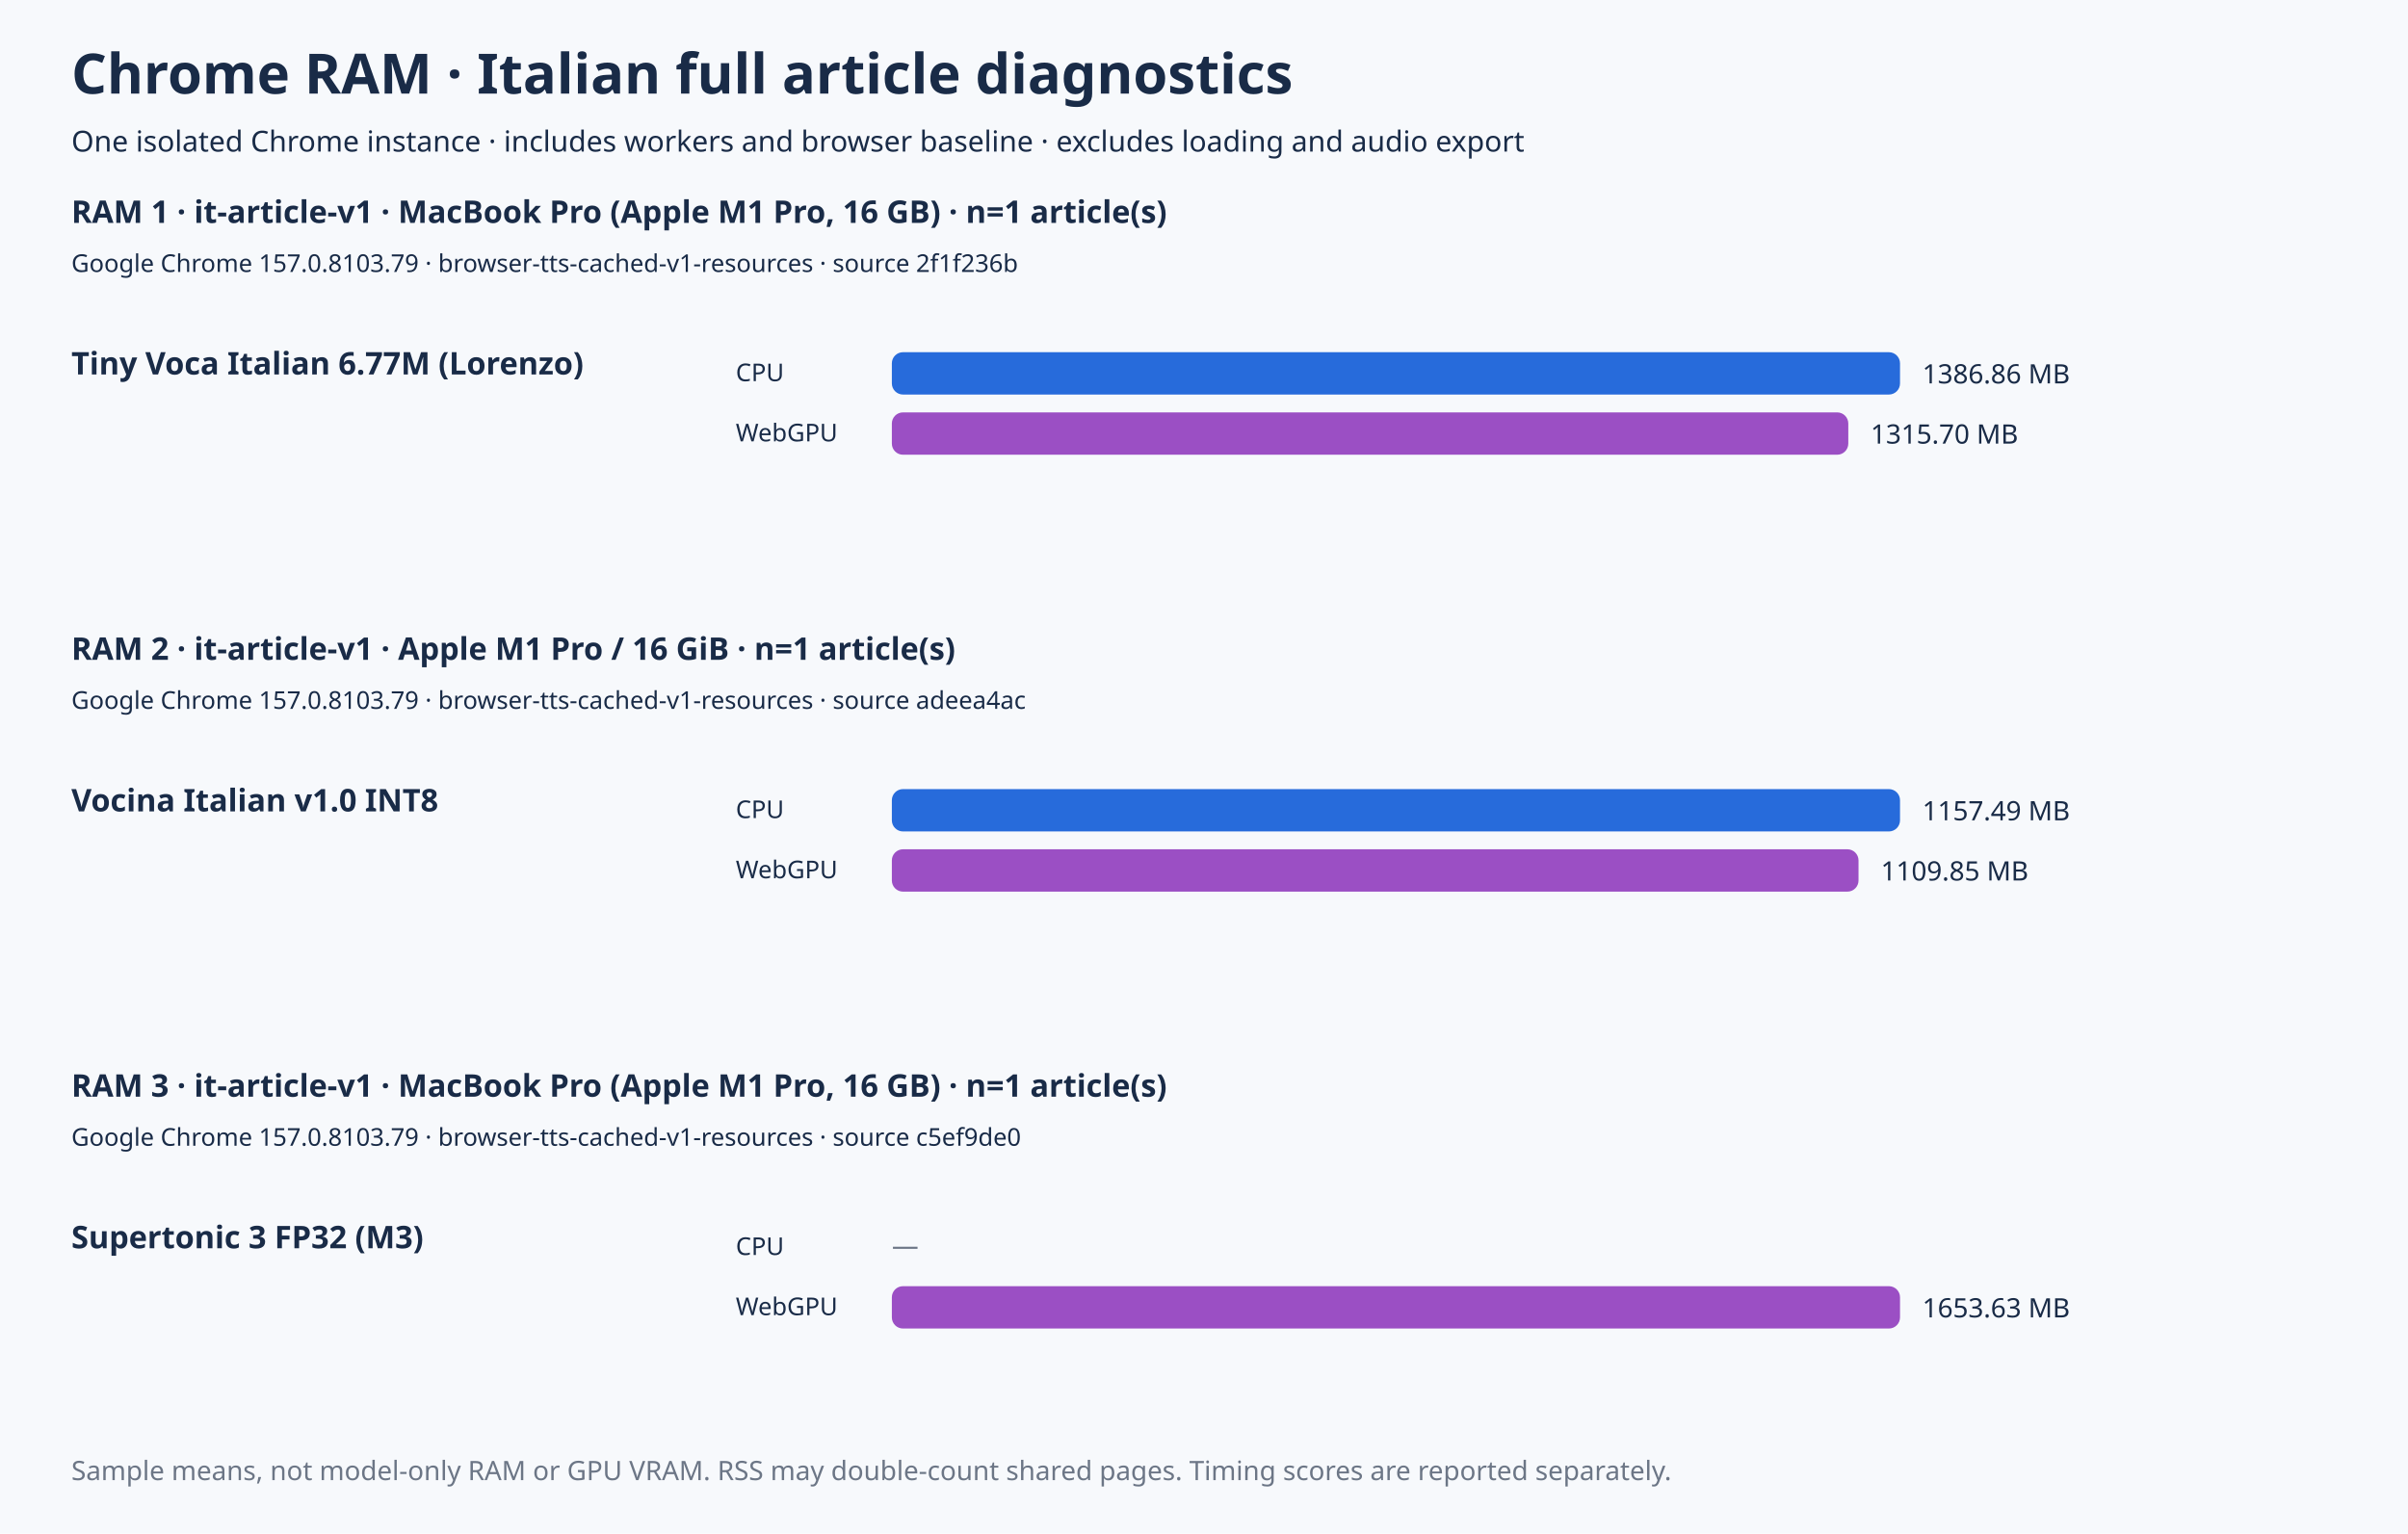
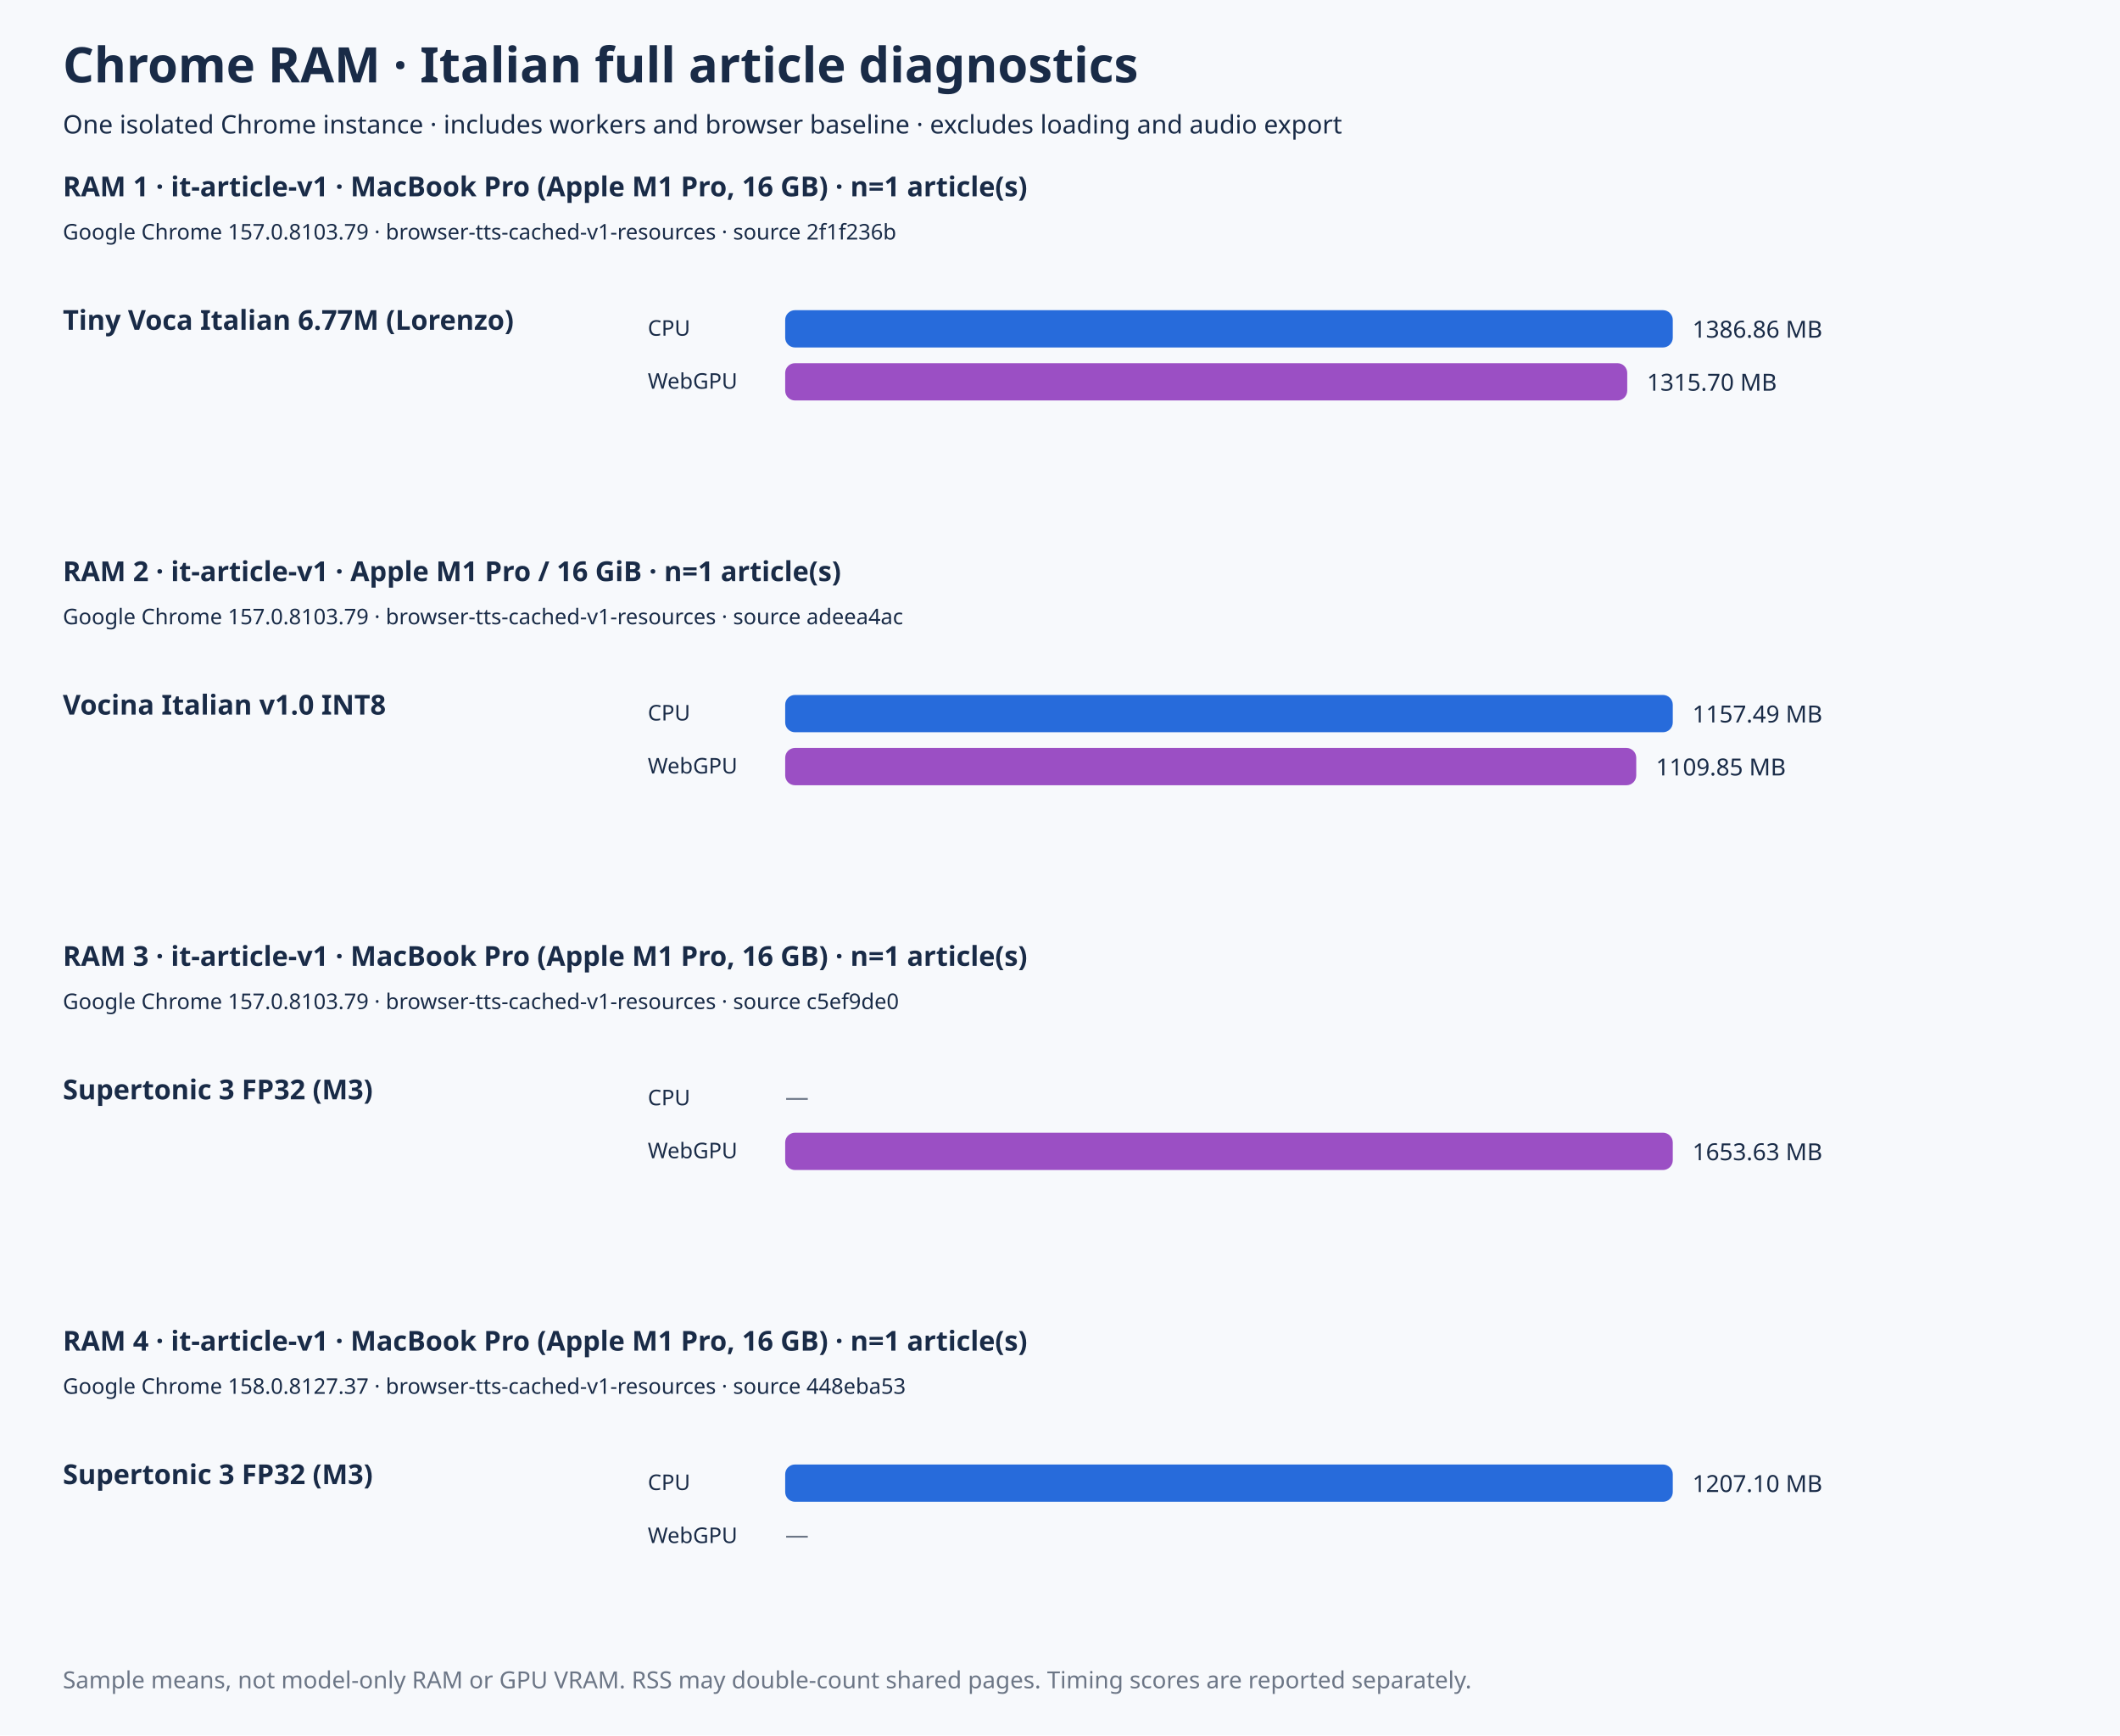
- <svg xmlns="http://www.w3.org/2000/svg" width="1080" height="688" viewBox="0 0 1080 688" role="img" aria-labelledby="title desc">
+ <svg xmlns="http://www.w3.org/2000/svg" width="1080" height="884" viewBox="0 0 1080 884" role="img" aria-labelledby="title desc">
  <rect width="100%" height="100%" fill="#f7f9fc" />
  <g font-family="system-ui,sans-serif" fill="#192b47">
    <text x="32" y="42" font-size="25" font-weight="700">Chrome RAM · Italian full article diagnostics</text>
    <text x="32" y="68" font-size="13">One isolated Chrome instance · includes workers and browser baseline · excludes loading and audio export</text>
    <text x="32" y="100" font-size="14" font-weight="700">RAM 1 · it-article-v1 · MacBook Pro (Apple M1 Pro, 16 GB) · n=1 article(s)</text>
    <text x="32" y="122" font-size="11">Google Chrome 157.0.8103.79 · browser-tts-cached-v1-resources · source 2f1f236b</text>
    <text x="32" y="168" font-size="14" font-weight="600">Tiny Voca Italian 6.77M (Lorenzo)</text>
    <text x="330" y="171" font-size="11">CPU</text>
    <rect x="400" y="158" width="452.17" height="19" rx="5" fill="#276bdb" />
    <text x="862.17" y="172" font-size="12">1386.86 MB</text>
    <text x="330" y="198" font-size="11">WebGPU</text>
    <rect x="400" y="185" width="428.97" height="19" rx="5" fill="#9b4fc4" />
    <text x="838.97" y="199" font-size="12">1315.70 MB</text>
    <text x="32" y="296" font-size="14" font-weight="700">RAM 2 · it-article-v1 · Apple M1 Pro / 16 GiB · n=1 article(s)</text>
    <text x="32" y="318" font-size="11">Google Chrome 157.0.8103.79 · browser-tts-cached-v1-resources · source adeea4ac</text>
    <text x="32" y="364" font-size="14" font-weight="600">Vocina Italian v1.0 INT8</text>
    <text x="330" y="367" font-size="11">CPU</text>
    <rect x="400" y="354" width="452.17" height="19" rx="5" fill="#276bdb" />
    <text x="862.17" y="368" font-size="12">1157.49 MB</text>
    <text x="330" y="394" font-size="11">WebGPU</text>
    <rect x="400" y="381" width="433.56" height="19" rx="5" fill="#9b4fc4" />
    <text x="843.56" y="395" font-size="12">1109.85 MB</text>
    <text x="32" y="492" font-size="14" font-weight="700">RAM 3 · it-article-v1 · MacBook Pro (Apple M1 Pro, 16 GB) · n=1 article(s)</text>
    <text x="32" y="514" font-size="11">Google Chrome 157.0.8103.79 · browser-tts-cached-v1-resources · source c5ef9de0</text>
    <text x="32" y="560" font-size="14" font-weight="600">Supertonic 3 FP32 (M3)</text>
    <text x="330" y="563" font-size="11">CPU</text>
    <text x="400" y="563" font-size="12" fill="#6c7686">—</text>
    <text x="330" y="590" font-size="11">WebGPU</text>
    <rect x="400" y="577" width="452.17" height="19" rx="5" fill="#9b4fc4" />
    <text x="862.17" y="591" font-size="12">1653.63 MB</text>
-     <text x="32" y="664" font-size="12" fill="#6c7686">Sample means, not model-only RAM or GPU VRAM. RSS may double-count shared pages. Timing scores are reported separately.</text>
+     <text x="32" y="688" font-size="14" font-weight="700">RAM 4 · it-article-v1 · MacBook Pro (Apple M1 Pro, 16 GB) · n=1 article(s)</text>
+     <text x="32" y="710" font-size="11">Google Chrome 158.0.8127.37 · browser-tts-cached-v1-resources · source 448eba53</text>
+     <text x="32" y="756" font-size="14" font-weight="600">Supertonic 3 FP32 (M3)</text>
+     <text x="330" y="759" font-size="11">CPU</text>
+     <rect x="400" y="746" width="452.17" height="19" rx="5" fill="#276bdb" />
+     <text x="862.17" y="760" font-size="12">1207.10 MB</text>
+     <text x="330" y="786" font-size="11">WebGPU</text>
+     <text x="400" y="786" font-size="12" fill="#6c7686">—</text>
+     <text x="32" y="860" font-size="12" fill="#6c7686">Sample means, not model-only RAM or GPU VRAM. RSS may double-count shared pages. Timing scores are reported separately.</text>
  </g>
</svg>
